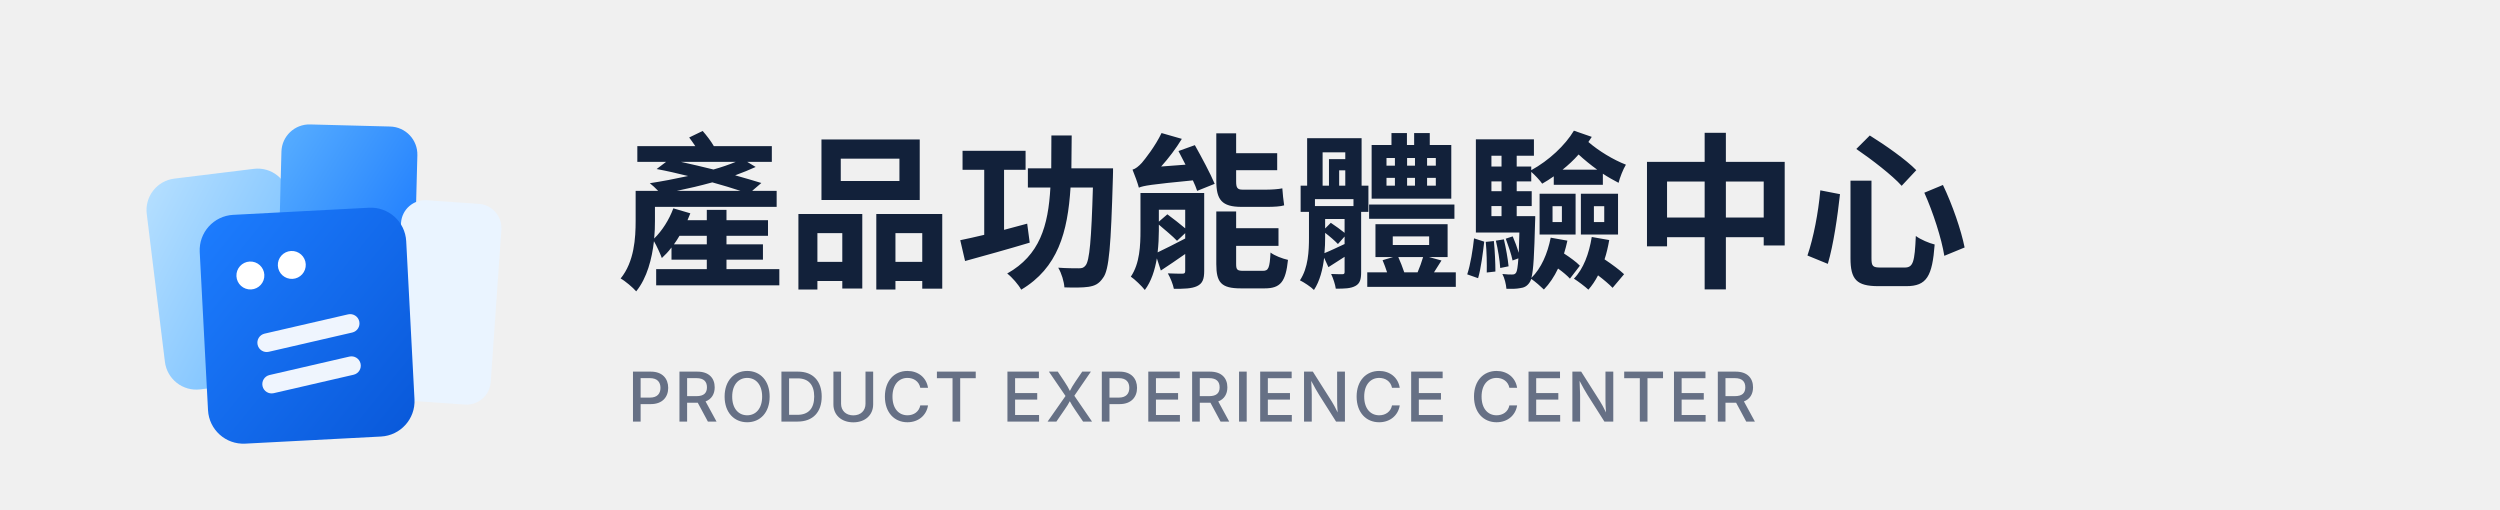
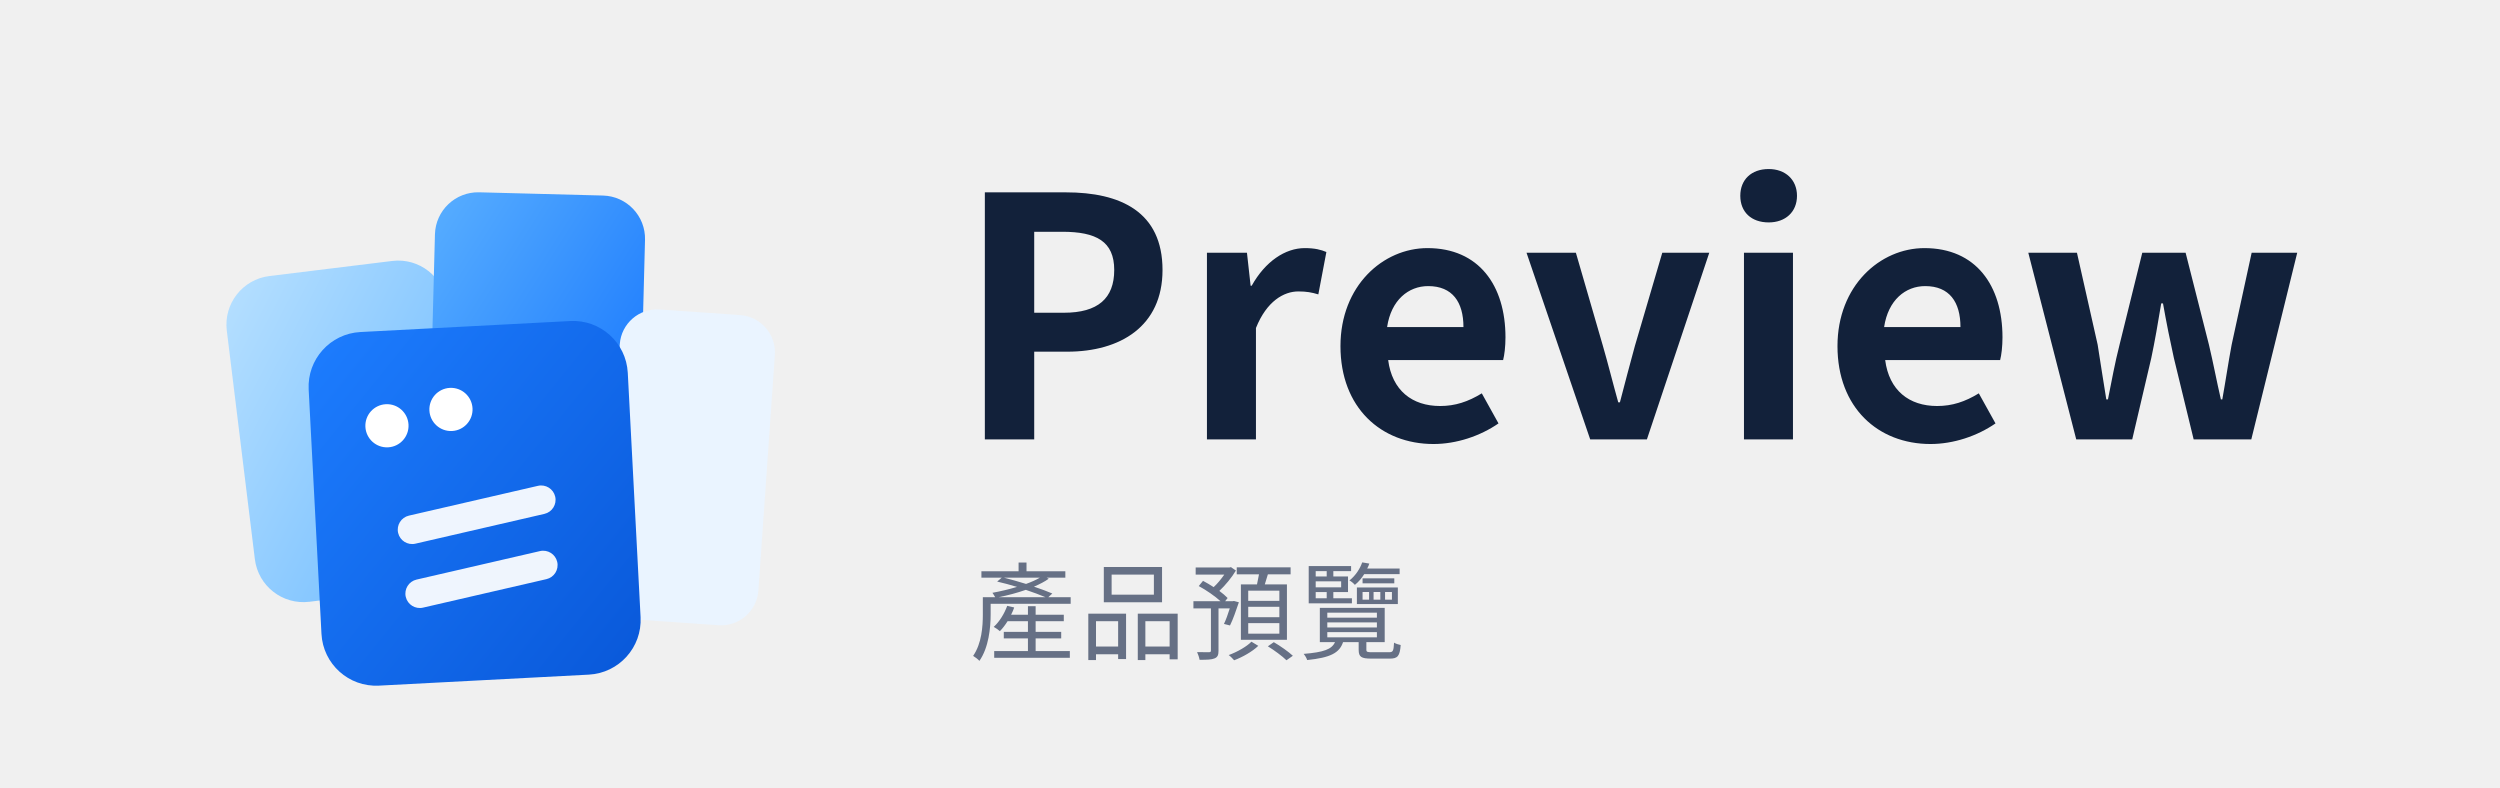
- <svg xmlns="http://www.w3.org/2000/svg" width="510" height="104" viewBox="0 0 510 104">
+ <svg xmlns="http://www.w3.org/2000/svg" width="330" height="104" viewBox="0 0 330 104">
  <defs>
    <linearGradient id="gFront" x1="0" y1="0" x2="1" y2="1">
      <stop offset="0" stop-color="#1D7DFF" />
      <stop offset="1" stop-color="#0958D9" />
    </linearGradient>
    <linearGradient id="gBack" x1="0" y1="0" x2="1" y2="1">
      <stop offset="0" stop-color="#58AEFF" />
      <stop offset="1" stop-color="#0D6EFD" />
    </linearGradient>
    <linearGradient id="gSky" x1="0" y1="0" x2="1" y2="1">
      <stop offset="0" stop-color="#B7E0FF" />
      <stop offset="1" stop-color="#69B8FF" />
    </linearGradient>
    <filter id="softShadow" x="-30%" y="-30%" width="160%" height="160%">
      <feDropShadow dx="0" dy="10" stdDeviation="12" flood-color="#0D6EFD" flood-opacity="0.18" />
    </filter>
  </defs>
  <g transform="translate(18 14) scale(0.19)">
    <rect x="72" y="112" width="154" height="228" rx="34" fill="url(#gSky)" transform="rotate(-7 149 226)" />
    <rect x="205" y="61" width="146" height="244" rx="30" fill="url(#gBack)" transform="rotate(1.5 278 183)" />
    <rect x="330" y="143" width="108" height="216" rx="26" fill="#EAF4FF" transform="rotate(4 384 251)" />
    <rect x="124" y="153" width="222" height="246" rx="38" fill="url(#gFront)" transform="rotate(-3 235 276)" />
    <g transform="rotate(-3 235 276)" fill="#FFFFFF">
      <circle cx="177" cy="219" r="15" />
      <circle cx="222" cy="210" r="15" />
      <rect x="180" y="274" width="112" height="20" rx="10" transform="rotate(-10 236 284)" opacity="0.93" />
      <rect x="183" y="319" width="108" height="20" rx="10" transform="rotate(-10 237 329)" opacity="0.93" />
    </g>
  </g>
-   <text x="126" y="56" font-family="Noto Sans CJK TC, Microsoft YaHei, sans-serif" font-size="34" font-weight="700" fill="#12213A" letter-spacing="0.5">產品功能體驗中心</text>
-   <text x="128" y="86" font-family="Inter, Arial, sans-serif" font-size="14" font-weight="500" fill="#667085" letter-spacing="0.5">PRODUCT EXPERIENCE CENTER</text>
+   <text x="126" y="58" font-family="Noto Sans CJK TC, Microsoft YaHei, sans-serif" font-size="44" font-weight="700" fill="#12213A" letter-spacing="0.5">Preview</text>
+   <text x="128" y="86" font-family="Inter, Arial, sans-serif" font-size="14" font-weight="500" fill="#667085" letter-spacing="0.5">產品預覽</text>
</svg>
